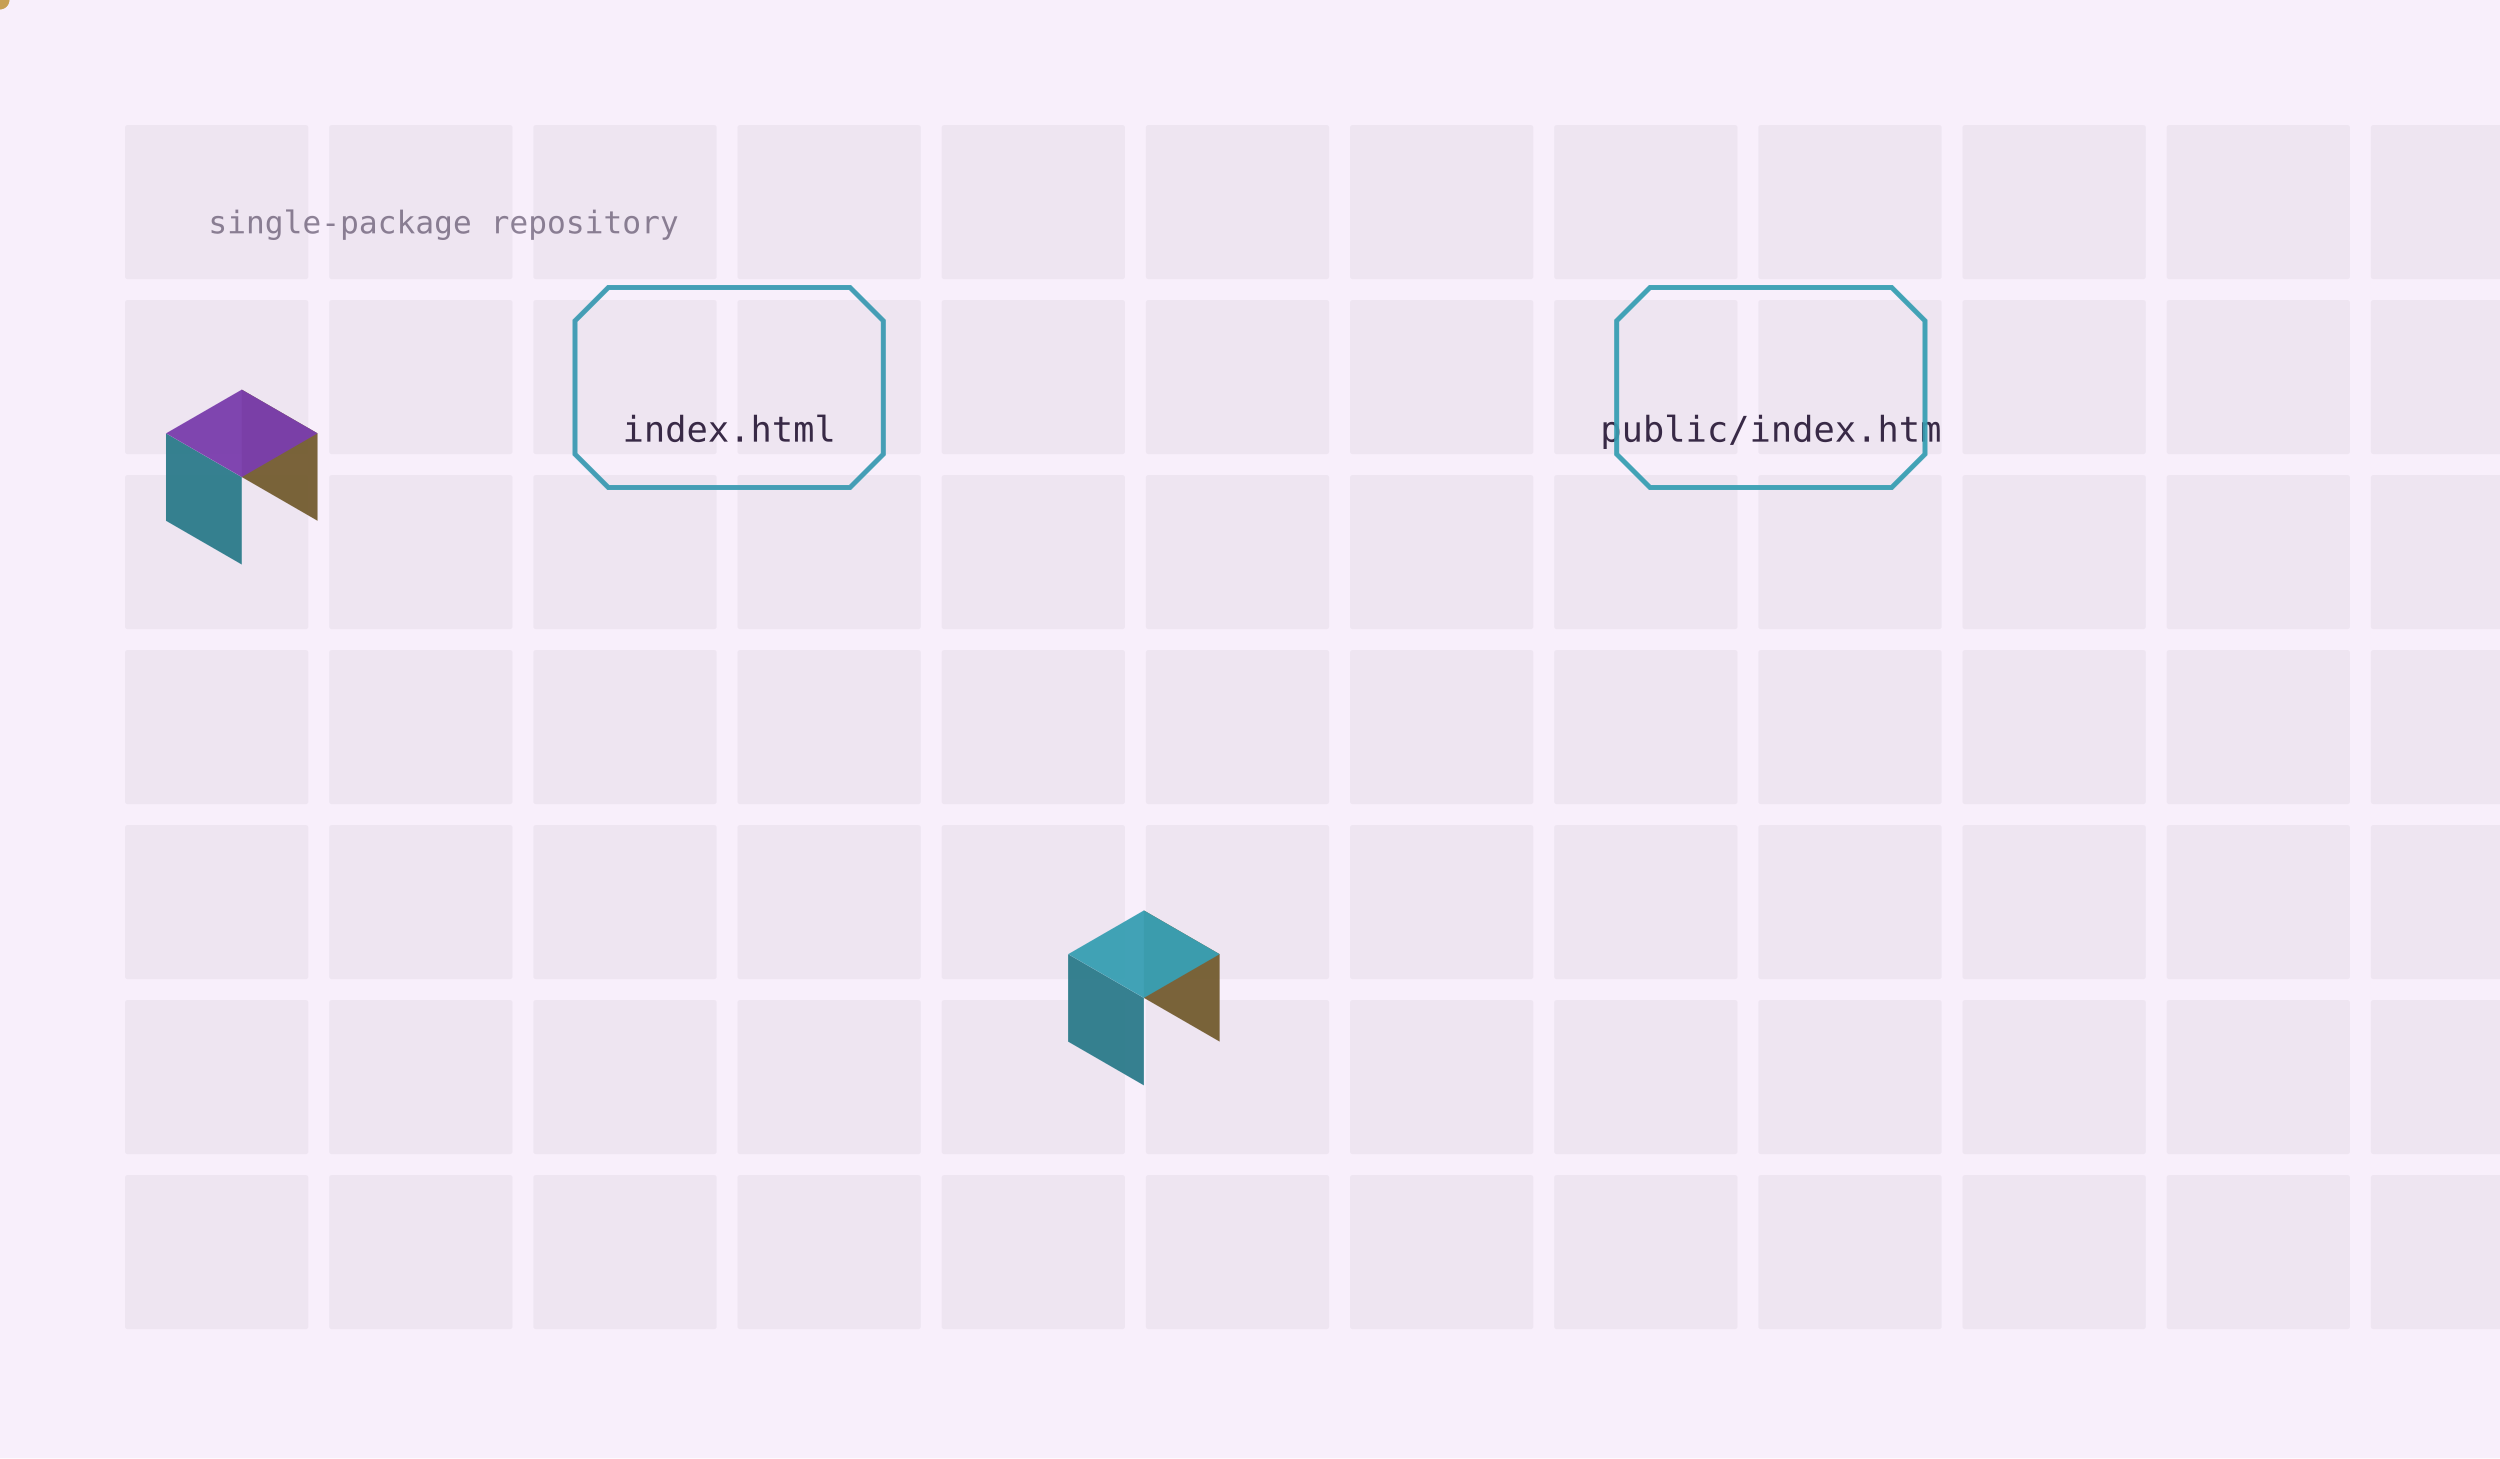
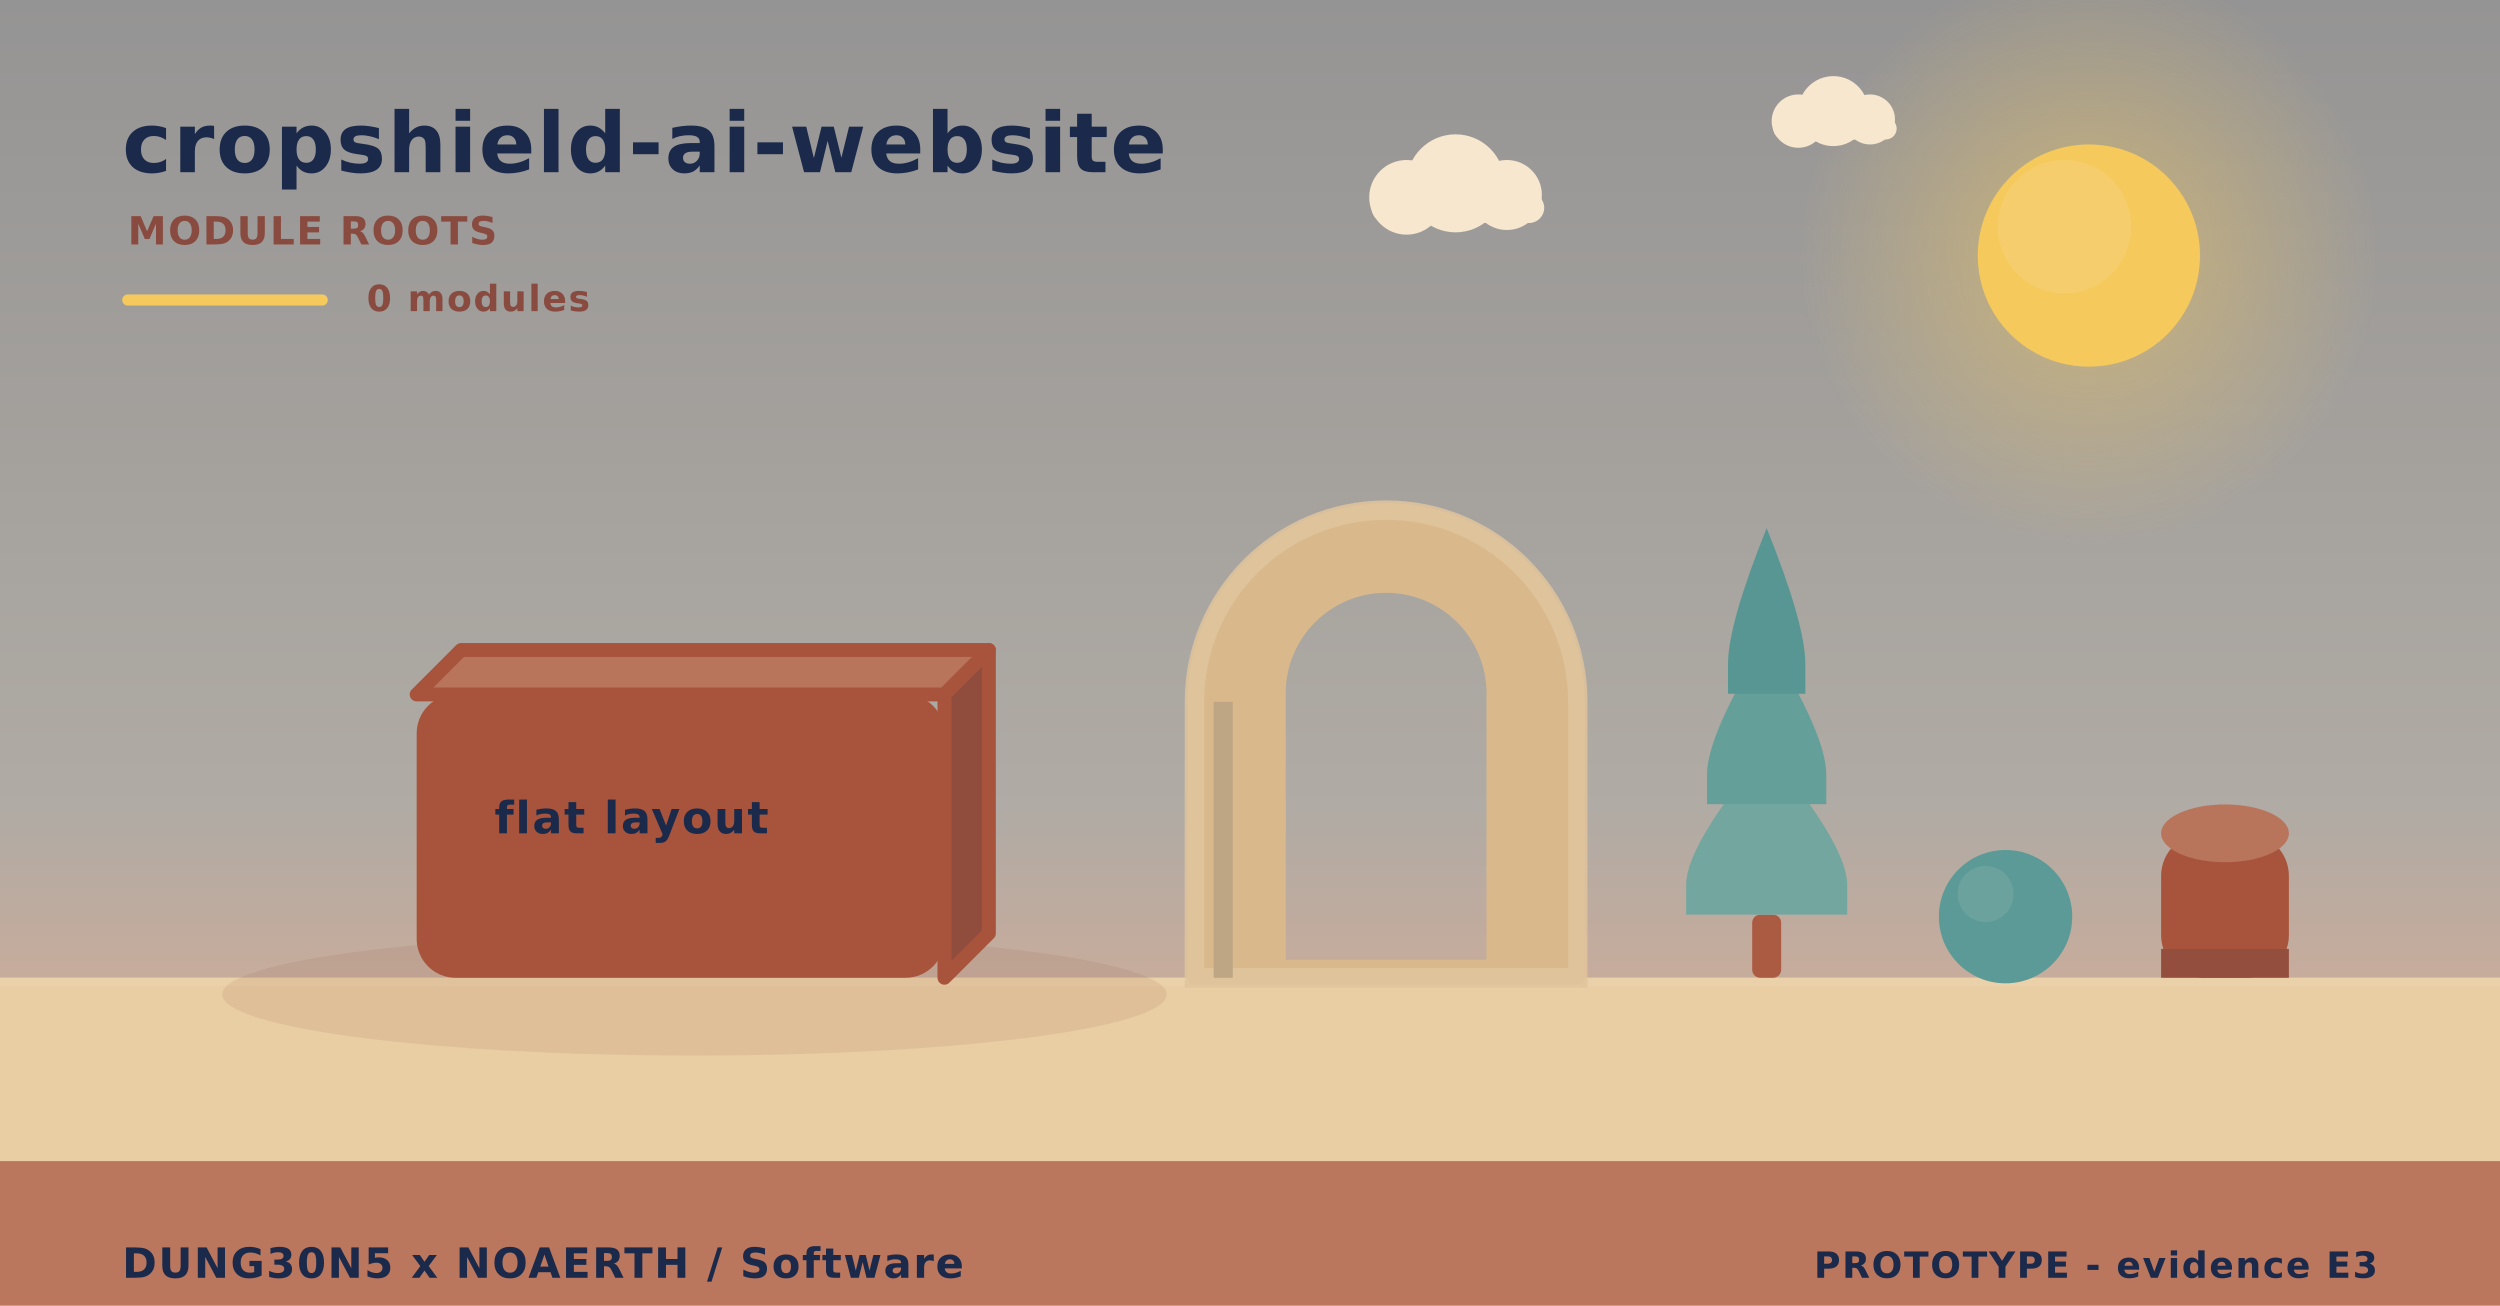
- <svg xmlns="http://www.w3.org/2000/svg" viewBox="0 0 1200 700" width="1200" height="700" role="img" aria-label="cropshield-ai-website architecture">
-   <rect width="1200" height="700" fill="#f8effb" />
-   <defs>
-     <linearGradient id="ga" x1="0" y1="0" x2="1" y2="1">
-       <stop offset="0%" stop-color="#7a3dac" />
-       <stop offset="100%" stop-color="#389eb2" />
-     </linearGradient>
-   </defs>
-   <rect x="60.00" y="60.00" width="88.00" height="74.00" rx="1.20" fill="#251634" opacity="0.05" />
-   <rect x="158.00" y="60.00" width="88.00" height="74.00" rx="1.20" fill="#251634" opacity="0.05" />
-   <rect x="256.00" y="60.00" width="88.00" height="74.00" rx="1.20" fill="#251634" opacity="0.05" />
-   <rect x="354.00" y="60.00" width="88.00" height="74.00" rx="1.20" fill="#251634" opacity="0.05" />
-   <rect x="452.00" y="60.00" width="88.00" height="74.00" rx="1.20" fill="#251634" opacity="0.05" />
-   <rect x="550.00" y="60.00" width="88.00" height="74.00" rx="1.20" fill="#251634" opacity="0.05" />
-   <rect x="648.00" y="60.00" width="88.00" height="74.00" rx="1.20" fill="#251634" opacity="0.05" />
-   <rect x="746.00" y="60.00" width="88.00" height="74.00" rx="1.20" fill="#251634" opacity="0.05" />
-   <rect x="844.00" y="60.00" width="88.00" height="74.00" rx="1.20" fill="#251634" opacity="0.05" />
-   <rect x="942.00" y="60.00" width="88.00" height="74.00" rx="1.20" fill="#251634" opacity="0.05" />
-   <rect x="1040.00" y="60.00" width="88.00" height="74.00" rx="1.20" fill="#251634" opacity="0.05" />
-   <rect x="1138.00" y="60.00" width="88.00" height="74.00" rx="1.20" fill="#251634" opacity="0.05" />
-   <rect x="60.00" y="144.00" width="88.00" height="74.00" rx="1.20" fill="#251634" opacity="0.05" />
-   <rect x="158.00" y="144.00" width="88.00" height="74.00" rx="1.20" fill="#251634" opacity="0.05" />
-   <rect x="256.00" y="144.00" width="88.00" height="74.00" rx="1.20" fill="#251634" opacity="0.05" />
-   <rect x="354.00" y="144.00" width="88.00" height="74.00" rx="1.20" fill="#251634" opacity="0.05" />
-   <rect x="452.00" y="144.00" width="88.00" height="74.00" rx="1.20" fill="#251634" opacity="0.05" />
-   <rect x="550.00" y="144.00" width="88.00" height="74.00" rx="1.20" fill="#251634" opacity="0.05" />
-   <rect x="648.00" y="144.00" width="88.00" height="74.00" rx="1.20" fill="#251634" opacity="0.05" />
-   <rect x="746.00" y="144.00" width="88.00" height="74.00" rx="1.20" fill="#251634" opacity="0.05" />
-   <rect x="844.00" y="144.00" width="88.00" height="74.00" rx="1.20" fill="#251634" opacity="0.05" />
-   <rect x="942.00" y="144.00" width="88.00" height="74.00" rx="1.20" fill="#251634" opacity="0.05" />
-   <rect x="1040.00" y="144.00" width="88.00" height="74.00" rx="1.20" fill="#251634" opacity="0.05" />
-   <rect x="1138.00" y="144.00" width="88.00" height="74.00" rx="1.20" fill="#251634" opacity="0.05" />
-   <rect x="60.00" y="228.00" width="88.00" height="74.00" rx="1.20" fill="#251634" opacity="0.05" />
-   <rect x="158.00" y="228.00" width="88.00" height="74.00" rx="1.20" fill="#251634" opacity="0.05" />
-   <rect x="256.00" y="228.00" width="88.00" height="74.00" rx="1.20" fill="#251634" opacity="0.05" />
-   <rect x="354.00" y="228.00" width="88.00" height="74.00" rx="1.20" fill="#251634" opacity="0.05" />
-   <rect x="452.00" y="228.00" width="88.00" height="74.00" rx="1.20" fill="#251634" opacity="0.05" />
-   <rect x="550.00" y="228.00" width="88.00" height="74.00" rx="1.20" fill="#251634" opacity="0.05" />
-   <rect x="648.00" y="228.00" width="88.00" height="74.00" rx="1.20" fill="#251634" opacity="0.05" />
-   <rect x="746.00" y="228.00" width="88.00" height="74.00" rx="1.20" fill="#251634" opacity="0.05" />
-   <rect x="844.00" y="228.00" width="88.00" height="74.00" rx="1.20" fill="#251634" opacity="0.05" />
-   <rect x="942.00" y="228.00" width="88.00" height="74.00" rx="1.20" fill="#251634" opacity="0.05" />
-   <rect x="1040.00" y="228.00" width="88.00" height="74.00" rx="1.20" fill="#251634" opacity="0.05" />
-   <rect x="1138.00" y="228.00" width="88.00" height="74.00" rx="1.20" fill="#251634" opacity="0.05" />
-   <rect x="60.00" y="312.00" width="88.00" height="74.00" rx="1.20" fill="#251634" opacity="0.05" />
-   <rect x="158.00" y="312.00" width="88.00" height="74.00" rx="1.20" fill="#251634" opacity="0.05" />
-   <rect x="256.00" y="312.00" width="88.00" height="74.00" rx="1.20" fill="#251634" opacity="0.05" />
-   <rect x="354.00" y="312.00" width="88.00" height="74.00" rx="1.20" fill="#251634" opacity="0.05" />
-   <rect x="452.00" y="312.00" width="88.00" height="74.00" rx="1.20" fill="#251634" opacity="0.05" />
-   <rect x="550.00" y="312.00" width="88.00" height="74.00" rx="1.20" fill="#251634" opacity="0.05" />
-   <rect x="648.00" y="312.00" width="88.00" height="74.00" rx="1.20" fill="#251634" opacity="0.05" />
-   <rect x="746.00" y="312.00" width="88.00" height="74.00" rx="1.20" fill="#251634" opacity="0.05" />
-   <rect x="844.00" y="312.00" width="88.00" height="74.00" rx="1.20" fill="#251634" opacity="0.05" />
-   <rect x="942.00" y="312.00" width="88.00" height="74.00" rx="1.20" fill="#251634" opacity="0.05" />
-   <rect x="1040.00" y="312.00" width="88.00" height="74.00" rx="1.20" fill="#251634" opacity="0.05" />
-   <rect x="1138.00" y="312.00" width="88.00" height="74.00" rx="1.20" fill="#251634" opacity="0.05" />
-   <rect x="60.00" y="396.00" width="88.00" height="74.00" rx="1.20" fill="#251634" opacity="0.05" />
-   <rect x="158.00" y="396.00" width="88.00" height="74.00" rx="1.20" fill="#251634" opacity="0.05" />
-   <rect x="256.00" y="396.00" width="88.00" height="74.00" rx="1.20" fill="#251634" opacity="0.05" />
-   <rect x="354.00" y="396.00" width="88.00" height="74.00" rx="1.20" fill="#251634" opacity="0.05" />
-   <rect x="452.00" y="396.00" width="88.00" height="74.00" rx="1.20" fill="#251634" opacity="0.05" />
-   <rect x="550.00" y="396.00" width="88.00" height="74.00" rx="1.20" fill="#251634" opacity="0.05" />
-   <rect x="648.00" y="396.00" width="88.00" height="74.00" rx="1.20" fill="#251634" opacity="0.05" />
-   <rect x="746.00" y="396.00" width="88.00" height="74.00" rx="1.20" fill="#251634" opacity="0.05" />
-   <rect x="844.00" y="396.00" width="88.00" height="74.00" rx="1.20" fill="#251634" opacity="0.05" />
-   <rect x="942.00" y="396.00" width="88.00" height="74.00" rx="1.20" fill="#251634" opacity="0.05" />
-   <rect x="1040.00" y="396.00" width="88.00" height="74.00" rx="1.20" fill="#251634" opacity="0.05" />
-   <rect x="1138.00" y="396.00" width="88.00" height="74.00" rx="1.20" fill="#251634" opacity="0.05" />
-   <rect x="60.00" y="480.00" width="88.00" height="74.00" rx="1.20" fill="#251634" opacity="0.05" />
-   <rect x="158.00" y="480.00" width="88.00" height="74.00" rx="1.20" fill="#251634" opacity="0.05" />
-   <rect x="256.00" y="480.00" width="88.00" height="74.00" rx="1.20" fill="#251634" opacity="0.05" />
-   <rect x="354.00" y="480.00" width="88.00" height="74.00" rx="1.20" fill="#251634" opacity="0.05" />
-   <rect x="452.00" y="480.00" width="88.00" height="74.00" rx="1.20" fill="#251634" opacity="0.05" />
-   <rect x="550.00" y="480.00" width="88.00" height="74.00" rx="1.20" fill="#251634" opacity="0.05" />
-   <rect x="648.00" y="480.00" width="88.00" height="74.00" rx="1.20" fill="#251634" opacity="0.05" />
-   <rect x="746.00" y="480.00" width="88.00" height="74.00" rx="1.20" fill="#251634" opacity="0.05" />
-   <rect x="844.00" y="480.00" width="88.00" height="74.00" rx="1.20" fill="#251634" opacity="0.05" />
-   <rect x="942.00" y="480.00" width="88.00" height="74.00" rx="1.20" fill="#251634" opacity="0.05" />
-   <rect x="1040.00" y="480.00" width="88.00" height="74.00" rx="1.20" fill="#251634" opacity="0.05" />
-   <rect x="1138.00" y="480.00" width="88.00" height="74.00" rx="1.20" fill="#251634" opacity="0.05" />
-   <rect x="60.00" y="564.00" width="88.00" height="74.00" rx="1.20" fill="#251634" opacity="0.05" />
-   <rect x="158.00" y="564.00" width="88.00" height="74.00" rx="1.20" fill="#251634" opacity="0.05" />
-   <rect x="256.00" y="564.00" width="88.00" height="74.00" rx="1.20" fill="#251634" opacity="0.05" />
-   <rect x="354.00" y="564.00" width="88.00" height="74.00" rx="1.20" fill="#251634" opacity="0.05" />
-   <rect x="452.00" y="564.00" width="88.00" height="74.00" rx="1.20" fill="#251634" opacity="0.05" />
-   <rect x="550.00" y="564.00" width="88.00" height="74.00" rx="1.20" fill="#251634" opacity="0.05" />
-   <rect x="648.00" y="564.00" width="88.00" height="74.00" rx="1.20" fill="#251634" opacity="0.05" />
-   <rect x="746.00" y="564.00" width="88.00" height="74.00" rx="1.20" fill="#251634" opacity="0.05" />
-   <rect x="844.00" y="564.00" width="88.00" height="74.00" rx="1.20" fill="#251634" opacity="0.05" />
-   <rect x="942.00" y="564.00" width="88.00" height="74.00" rx="1.20" fill="#251634" opacity="0.05" />
-   <rect x="1040.00" y="564.00" width="88.00" height="74.00" rx="1.20" fill="#251634" opacity="0.05" />
-   <rect x="1138.00" y="564.00" width="88.00" height="74.00" rx="1.20" fill="#251634" opacity="0.05" />
-   <path d="M292.00,138.00 H408.00 L424.00,154.00 V218.00 L408.00,234.00 H292.00 L276.00,218.00 V154.00 Z" fill="none" stroke="rgba(122,61,172,0.550)" stroke-width="1.80" opacity="0.90" />
-   <polygon points="116.05,229.00 152.42,250.00 152.42,208.00 116.05,187.00" fill="#735c30" opacity="0.95" />
-   <polygon points="79.67,250.00 116.05,271.00 116.05,229.00 79.67,208.00" fill="#2c7b8b" opacity="0.95" />
-   <polygon points="116.05,187.00 152.42,208.00 116.05,229.00 79.67,208.00" fill="#7a3dac" opacity="0.95" />
-   <text x="350" y="212" font-family="ui-monospace,Menlo,monospace" font-size="17" fill="rgba(37,22,52,0.900)" text-anchor="middle">index.html</text>
+ <svg xmlns="http://www.w3.org/2000/svg" width="900" height="470" viewBox="0 0 900 470" role="img" aria-label="cropshield-ai-website - how it is built">
+   <linearGradient id="skya" x1="0" y1="0" x2="0" y2="1">
+     <stop offset="0" stop-color="#959494" />
+     <stop offset="0.62" stop-color="#b0aba4" />
+     <stop offset="1" stop-color="#f3ad8a" />
+   </linearGradient>
+   <rect width="900" height="470" fill="url(#skya)" />
+   <radialGradient id="suna">
+     <stop offset="0.35" stop-color="#f5c95c" stop-opacity="0.34" />
+     <stop offset="1" stop-color="#f5c95c" stop-opacity="0" />
+   </radialGradient>
+   <circle cx="752" cy="92" r="104" fill="url(#suna)" />
+   <circle cx="752" cy="92" r="40" fill="#f5c95c" />
+   <circle cx="743.2" cy="81.6" r="24" fill="#f5d27e" opacity="0.5" />
  <g>
-     <path d="M292.00,138.00 H408.00 L424.00,154.00 V218.00 L408.00,234.00 H292.00 L276.00,218.00 V154.00 Z" fill="none" stroke="#389eb2" stroke-width="2.40" opacity="0.90" />
-     <animate attributeName="opacity" values="0.25;1.0;0.25" dur="19.2s" begin="0.0s" repeatCount="indefinite" />
+     <circle cx="524" cy="66" r="17.64" fill="#f6e7ce" />
+     <circle cx="506.36" cy="71.04" r="13.44" fill="#f6e7ce" />
+     <circle cx="542.48" cy="70.2" r="12.6" fill="#f6e7ce" />
+     <rect x="493.76" y="69.36" width="62.16" height="10.92" rx="5.46" fill="#f6e7ce" />
+     <animateTransform attributeName="transform" type="translate" values="0 0;24 0;0 0" dur="36s" begin="0s" repeatCount="indefinite" />
  </g>
-   <g opacity="0.9">
-     <circle cx="0.00" cy="0.00" r="4.50" fill="#c79e52" opacity="1.00" />
-     <animateTransform attributeName="transform" type="translate" values="350.00,184.00 850.00,184.00" dur="6.4s" begin="0.0s" repeatCount="indefinite" />
-     <animateTransform attributeName="transform" type="translate" values="850.00,184.00 350.00,184.00" dur="6.4s" begin="3.2s" repeatCount="indefinite" />
+   <g>
+     <circle cx="660" cy="40" r="12.6" fill="#f6e7ce" />
+     <circle cx="647.4" cy="43.6" r="9.6" fill="#f6e7ce" />
+     <circle cx="673.2" cy="43" r="9" fill="#f6e7ce" />
+     <rect x="638.4" y="42.4" width="44.4" height="7.8" rx="3.9" fill="#f6e7ce" />
+     <animateTransform attributeName="transform" type="translate" values="0 0;-18 0;0 0" dur="46s" begin="3s" repeatCount="indefinite" />
  </g>
-   <path d="M792.00,138.00 H908.00 L924.00,154.00 V218.00 L908.00,234.00 H792.00 L776.00,218.00 V154.00 Z" fill="none" stroke="rgba(56,158,178,0.550)" stroke-width="1.80" opacity="0.90" />
-   <polygon points="549.06,479.00 585.43,500.00 585.43,458.00 549.06,437.00" fill="#735c30" opacity="0.95" />
-   <polygon points="512.69,500.00 549.06,521.00 549.06,479.00 512.69,458.00" fill="#2c7b8b" opacity="0.95" />
-   <polygon points="549.06,437.00 585.43,458.00 549.06,479.00 512.69,458.00" fill="#389eb2" opacity="0.95" />
-   <text x="850" y="212" font-family="ui-monospace,Menlo,monospace" font-size="17" fill="rgba(37,22,52,0.900)" text-anchor="middle">public/index.htm</text>
-   <g>
-     <path d="M792.00,138.00 H908.00 L924.00,154.00 V218.00 L908.00,234.00 H792.00 L776.00,218.00 V154.00 Z" fill="none" stroke="#389eb2" stroke-width="2.40" opacity="0.90" />
-     <animate attributeName="opacity" values="0.25;1.0;0.25" dur="19.2s" begin="0.45s" repeatCount="indefinite" />
-   </g>
-   <g opacity="0.9">
-     <circle cx="0.00" cy="0.00" r="4.50" fill="#c79e52" opacity="1.00" />
-     <animateTransform attributeName="transform" type="translate" values="850.00,184.00 850.00,184.00" dur="6.4s" begin="0.3s" repeatCount="indefinite" />
-     <animateTransform attributeName="transform" type="translate" values="850.00,184.00 850.00,184.00" dur="6.4s" begin="3.5s" repeatCount="indefinite" />
-   </g>
-   <text x="100" y="112" font-family="ui-monospace,Menlo,monospace" font-size="15" fill="rgba(37,22,52,0.500)">single-package repository</text>
+   <rect x="0" y="352" width="900" height="118" fill="#e9cda3" />
+   <rect x="0" y="352" width="900" height="3" fill="#ebd1a9" />
+   <text x="44" y="62" font-family="Verdana,DejaVu Sans,sans-serif" font-size="30" font-weight="700" letter-spacing="0.6" fill="#1b2a4a" text-anchor="start">cropshield-ai-website</text>
+   <text x="46" y="88" font-family="Verdana,DejaVu Sans,sans-serif" font-size="14" font-weight="700" letter-spacing="0.6" fill="#894b3f" text-anchor="start">MODULE ROOTS</text>
+   <rect x="44" y="106" width="74" height="4" rx="2" fill="#f5c95c" />
+   <text x="132" y="112" font-family="Verdana,DejaVu Sans,sans-serif" font-size="13" font-weight="700" letter-spacing="0.6" fill="#894b3f" text-anchor="start">0 modules</text>
+   <ellipse cx="250" cy="358" rx="170" ry="22" fill="rgba(138,90,68,0.11)" />
+   <path d="M150,250 L340,250 L356,234 L166,234 Z" fill="#b9745c" stroke="#a8543c" stroke-width="5" stroke-linejoin="round" />
+   <path d="M340,250 L356,234 L356,336 L340,352 Z" fill="#904d3e" stroke="#a8543c" stroke-width="5" stroke-linejoin="round" />
+   <rect x="150" y="250" width="190" height="102" rx="14" fill="#a8543c" />
+   <text x="178" y="300" font-family="Verdana,DejaVu Sans,sans-serif" font-size="16" font-weight="700" letter-spacing="0.6" fill="#1b2a4a" text-anchor="start">flat layout</text>
+   <path d="M430,352 L430,252.64 A69,69 0 0 1 568,252.64 L568,352 Z M460.36,348 L460.36,249.55 A38.64,38.64 0 0 1 537.64,249.55 L537.64,348 Z" fill="#d9b98c" fill-rule="evenodd" stroke="#d9b98c" stroke-width="5" stroke-linejoin="round" />
+   <path d="M430,352 L430,252.64 A69,69 0 0 1 568,252.64 L568,352 Z" fill="none" stroke="#e0c49c" stroke-width="7" stroke-linecap="round" opacity="0.85" />
+   <rect x="436.9" y="252.64" width="6.9" height="99.36" fill="#bea583" />
+   <rect x="630.78" y="329.28" width="10.44" height="22.72" rx="2.9" fill="#ac5b43" />
+   <path d="M636,269.64 Q607,304.23 607,318.54 Q607,329.28 607,329.28 L665,329.28 Q665,329.28 665,318.54 Q665,304.23 636,269.64 Z" fill="#74a6a0" />
+   <path d="M636,229.88 Q614.54,264.47 614.54,278.78 Q614.54,289.52 614.54,289.52 L657.46,289.52 Q657.46,289.52 657.46,278.78 Q657.46,264.47 636,229.88 Z" fill="#649f9a" />
+   <path d="M636,190.12 Q622.08,224.71 622.08,239.02 Q622.08,249.76 622.08,249.76 L649.92,249.76 Q649.92,249.76 649.92,239.02 Q649.92,224.71 636,190.12 Z" fill="#589694" />
+   <circle cx="722" cy="330" r="24" fill="#5b9a97" />
+   <circle cx="714.8" cy="321.84" r="10.08" fill="#7aa9a2" opacity="0.55" />
+   <rect x="778" y="300" width="46" height="52" rx="15.33" fill="#a8543c" />
+   <ellipse cx="801" cy="300" rx="23" ry="10.4" fill="#b9745c" />
+   <rect x="778" y="341.6" width="46" height="10.4" fill="#944e3e" />
+   <rect x="0" y="418" width="900" height="52" rx="0" fill="#b87159" opacity="0.94" />
+   <text x="44" y="460" font-family="Verdana,DejaVu Sans,sans-serif" font-size="15" font-weight="700" letter-spacing="0.6" fill="#1b2a4a" text-anchor="start">DUNG30N5 x NOAERTH  /  Software</text>
+   <text x="856" y="460" font-family="Verdana,DejaVu Sans,sans-serif" font-size="13" font-weight="700" letter-spacing="0.6" fill="#1b2a4a" text-anchor="end">PROTOTYPE  -  evidence E3</text>
</svg>
